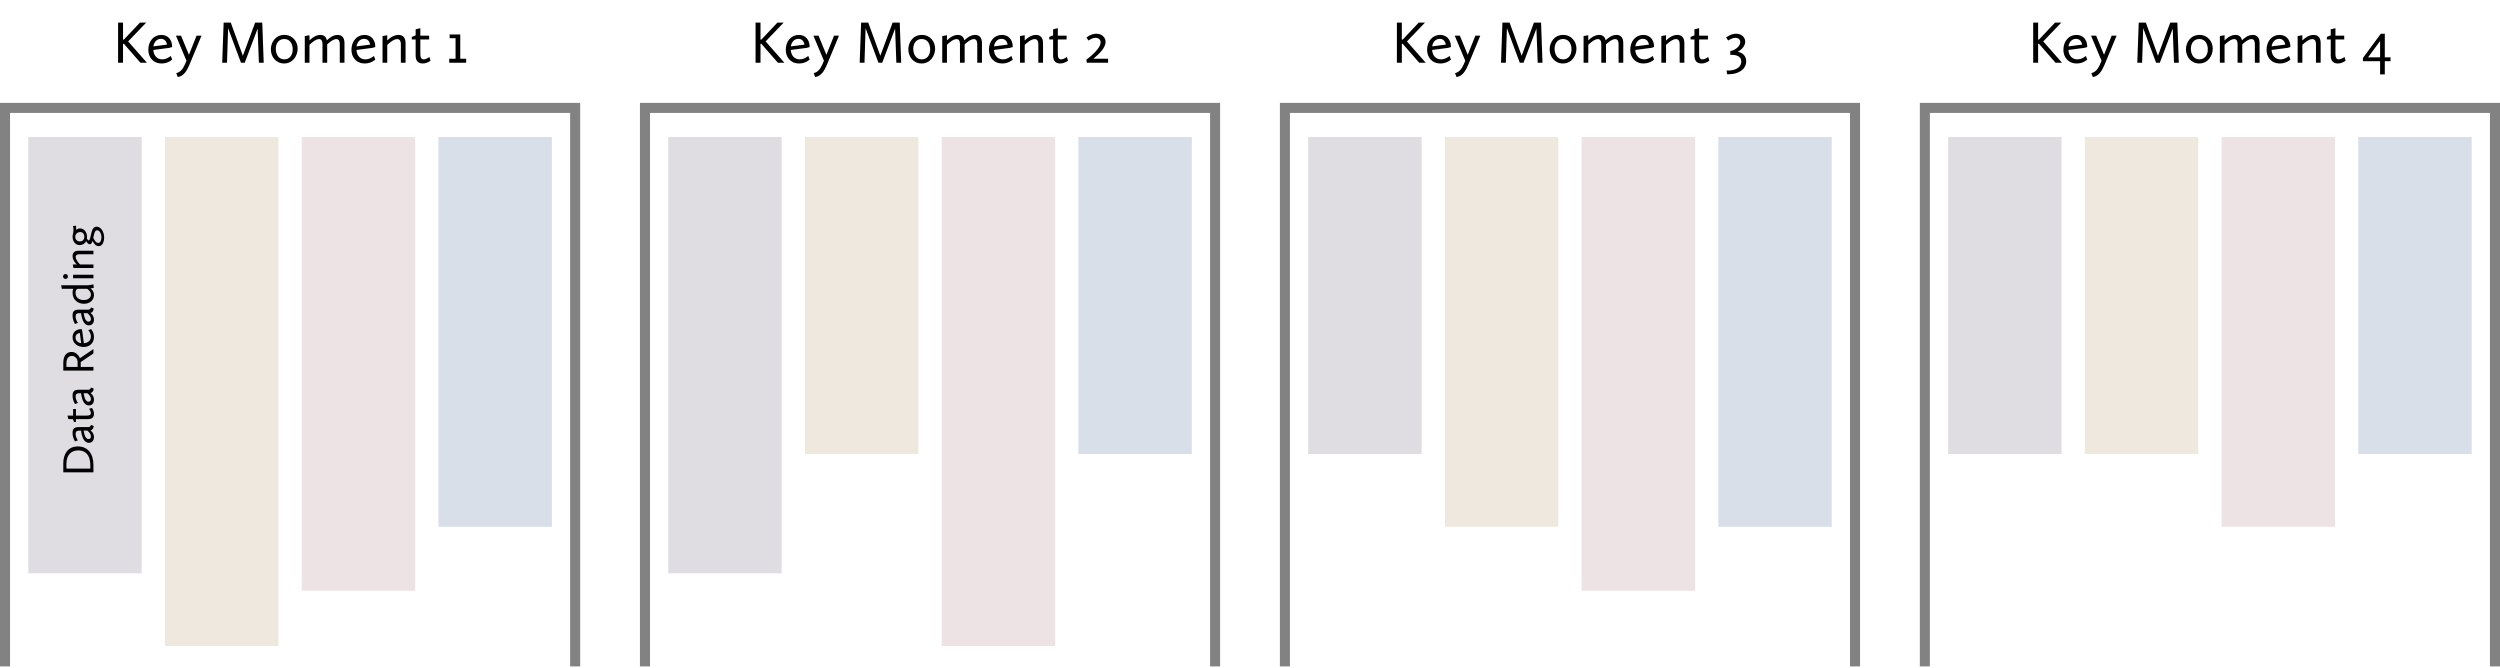
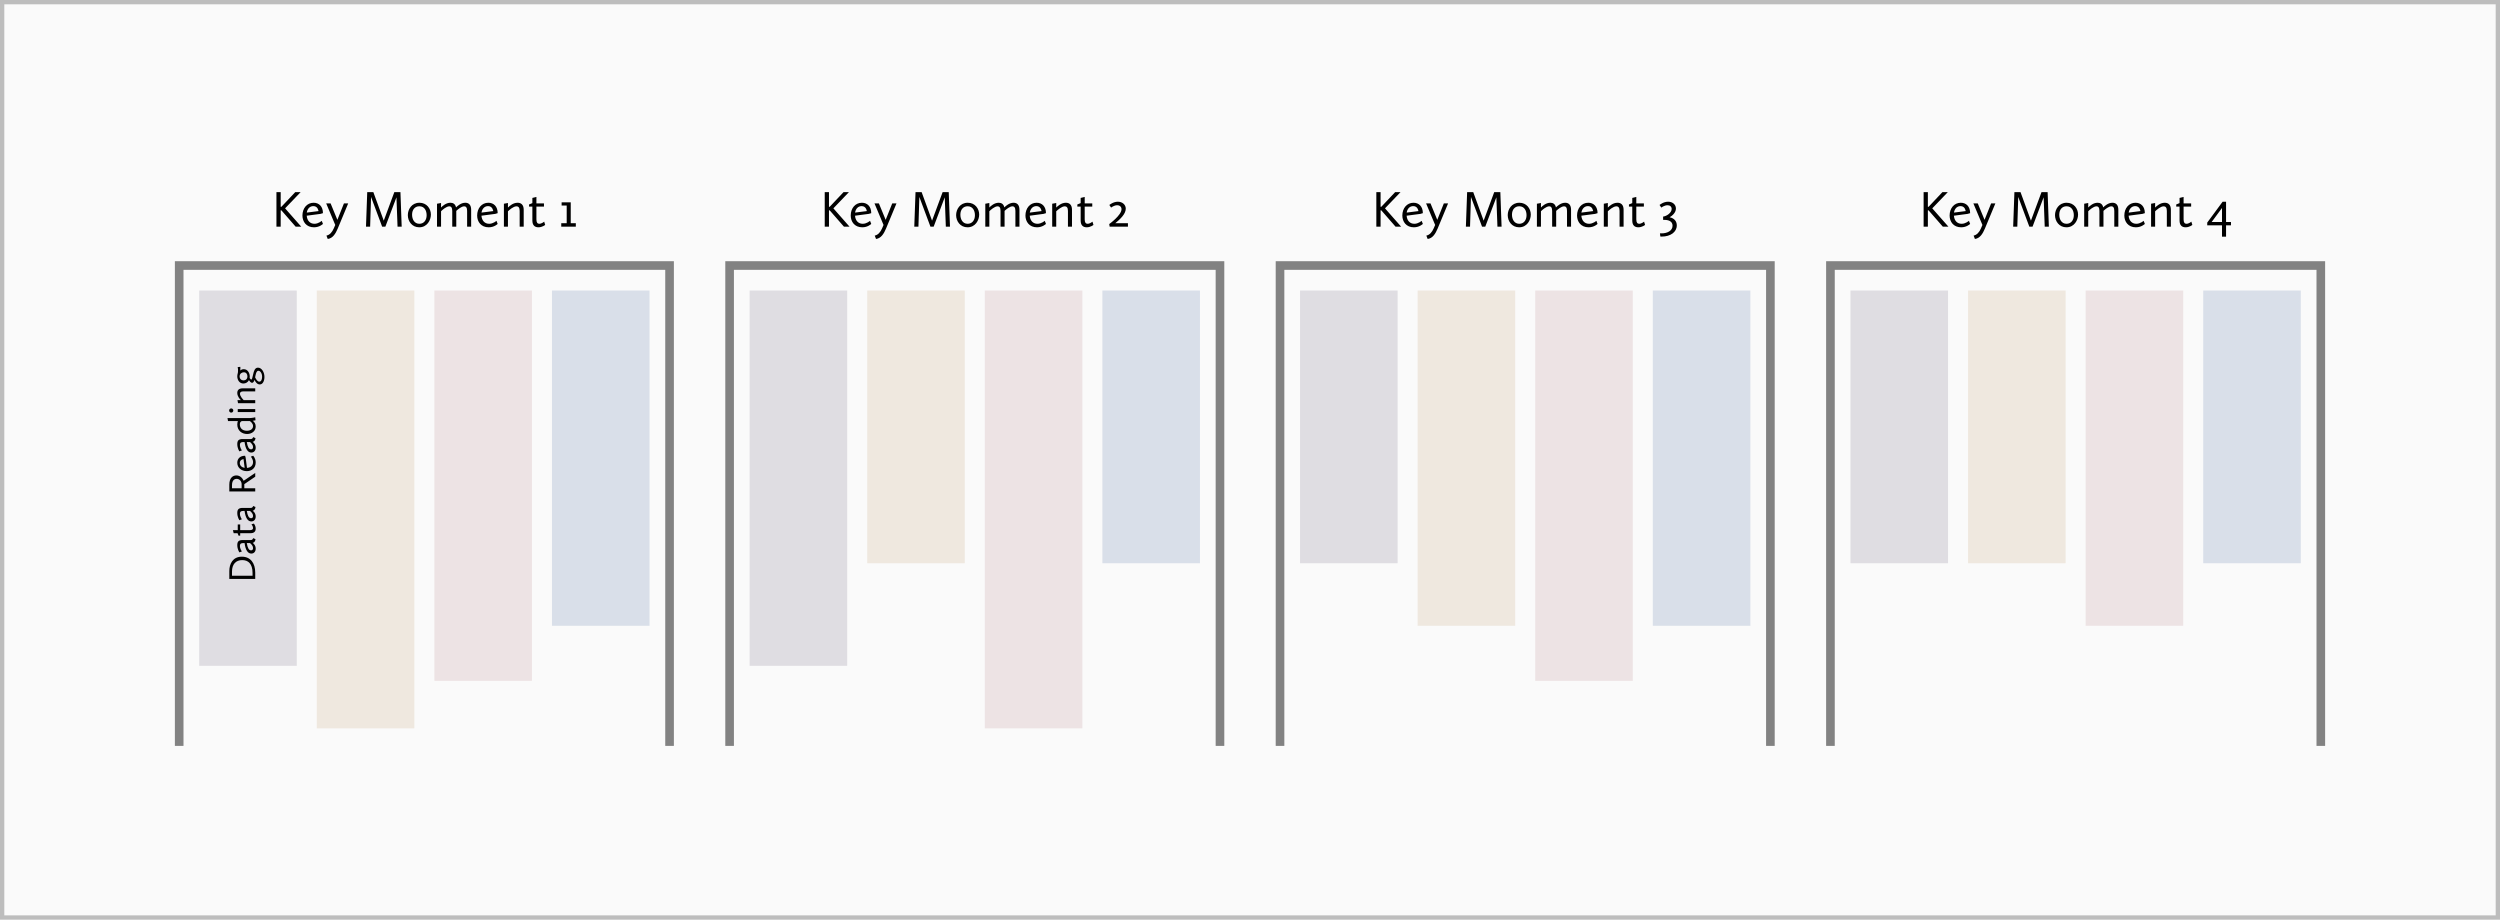
- <svg xmlns="http://www.w3.org/2000/svg" width="996" height="266" viewBox="0 0 996 266" fill="none">
-   <path d="M2 265.496V42.991H229.14V265.496" stroke="#828282" stroke-width="4" />
-   <path d="M511.906 265.496V42.991H739.046V265.496" stroke="#828282" stroke-width="4" />
-   <path d="M256.953 265.496V42.991H484.093V265.496" stroke="#828282" stroke-width="4" />
-   <path d="M766.859 265.496V42.991H994V265.496" stroke="#828282" stroke-width="4" />
-   <rect x="11.27" y="54.58" width="45.196" height="173.832" fill="#DFDDE2" />
-   <rect x="521.176" y="54.58" width="45.196" height="126.318" fill="#DFDDE2" />
-   <rect x="266.223" y="54.58" width="45.196" height="173.832" fill="#DFDDE2" />
-   <rect x="776.133" y="54.58" width="45.196" height="126.318" fill="#DFDDE2" />
-   <rect x="65.738" y="54.58" width="45.196" height="202.804" fill="#EFE8DF" />
-   <rect x="575.645" y="54.58" width="45.196" height="155.29" fill="#EFE8DF" />
-   <rect x="320.691" y="54.58" width="45.196" height="126.318" fill="#EFE8DF" />
-   <rect x="830.598" y="54.58" width="45.196" height="126.318" fill="#EFE8DF" />
-   <rect x="174.672" y="54.58" width="45.196" height="155.29" fill="#D9DFE9" />
-   <rect x="684.578" y="54.58" width="45.196" height="155.29" fill="#D9DFE9" />
-   <rect x="429.625" y="54.58" width="45.196" height="126.318" fill="#D9DFE9" />
-   <rect x="939.531" y="54.58" width="45.196" height="126.318" fill="#D9DFE9" />
-   <rect x="120.207" y="54.58" width="45.196" height="180.785" fill="#EDE3E4" />
-   <rect x="630.113" y="54.58" width="45.196" height="180.785" fill="#EDE3E4" />
-   <rect x="375.16" y="54.58" width="45.196" height="202.804" fill="#EDE3E4" />
-   <rect x="885.066" y="54.58" width="45.196" height="155.29" fill="#EDE3E4" />
-   <path d="M47.047 25H49.015V17.44H49.351L55.951 25H58.543L51.055 16.504L58.255 8.992H55.759L49.351 15.784H49.015V8.992H47.047V25ZM59.088 19.84C59.088 22.672 60.864 25.288 64.44 25.288C67.032 25.288 68.592 23.728 68.592 23.728L68.04 22.288C68.04 22.288 66.504 23.656 64.656 23.656C62.544 23.656 61.248 22.144 61.08 19.912L67.44 19.072L68.592 18.736C68.592 15.64 66.768 13.912 64.272 13.912C61.2 13.912 59.088 16.456 59.088 19.84ZM64.152 15.472C66.312 15.472 66.528 17.776 66.528 17.776L61.104 18.472C61.368 16.792 62.424 15.472 64.152 15.472ZM70.207 29.128L70.807 30.688C73.159 30.4 74.479 28.168 75.463 25.816L80.287 14.2H78.319L75.271 21.832L72.127 14.2H70.087L74.287 24.208L73.591 25.816C72.847 27.52 71.767 28.816 70.207 29.128ZM88.525 25H90.445L90.877 11.224L96.013 25H97.501L102.637 11.392L103.141 25H105.061L104.485 8.992H101.653L96.757 22.216L91.933 8.992H89.101L88.525 25ZM107.907 19.648C107.907 22.504 109.851 25.288 113.187 25.288C116.811 25.288 118.587 22.024 118.587 19.384C118.587 16.6 116.643 13.912 113.283 13.912C109.707 13.912 107.907 16.96 107.907 19.648ZM109.875 19.432C109.875 17.104 111.195 15.544 113.235 15.544C115.659 15.544 116.619 17.632 116.619 19.696C116.619 22.024 115.299 23.656 113.259 23.656C110.907 23.656 109.875 21.544 109.875 19.432ZM121.424 25H123.296V17.848C123.92 17.224 125.744 15.568 127.136 15.568C127.88 15.568 128.48 16.072 128.48 17.68V25H130.352V17.68C131.12 16.96 132.752 15.568 134.024 15.568C134.768 15.568 135.368 16.072 135.368 17.68V25H137.24V17.152C137.24 14.824 136.064 13.912 134.528 13.912C132.584 13.912 130.976 15.328 130.232 16.072C129.92 14.536 128.912 13.912 127.64 13.912C125.624 13.912 123.968 15.4 123.296 16.12V14.032L121.424 14.368V25ZM140.017 19.84C140.017 22.672 141.793 25.288 145.369 25.288C147.961 25.288 149.521 23.728 149.521 23.728L148.969 22.288C148.969 22.288 147.433 23.656 145.585 23.656C143.473 23.656 142.177 22.144 142.009 19.912L148.369 19.072L149.521 18.736C149.521 15.64 147.697 13.912 145.201 13.912C142.129 13.912 140.017 16.456 140.017 19.84ZM145.081 15.472C147.241 15.472 147.457 17.776 147.457 17.776L142.033 18.472C142.297 16.792 143.353 15.472 145.081 15.472ZM152.409 25H154.281V17.872C154.977 17.2 156.825 15.568 158.241 15.568C159.057 15.568 159.705 16.072 159.705 17.68V25H161.577V17.152C161.577 14.824 160.353 13.912 158.745 13.912C156.657 13.912 154.977 15.424 154.281 16.144V14.032L152.409 14.368V25ZM165.593 22.144C165.593 24.352 166.697 25.288 168.401 25.288C170.201 25.288 171.521 24.184 171.521 24.184L171.065 22.672C171.065 22.672 169.913 23.656 168.785 23.656C167.969 23.656 167.465 23.08 167.465 21.64V15.712H170.969V14.2H167.465V11.224L165.593 11.68V14.08L164.057 14.704V15.712H165.593V22.144ZM178.974 25H185.718V23.392H183.366V13.72H179.142V15.208H181.494V23.392H178.974V25Z" fill="black" />
-   <path d="M556.52 25H558.488V17.44H558.824L565.424 25H568.016L560.528 16.504L567.728 8.992H565.232L558.824 15.784H558.488V8.992H556.52V25ZM568.56 19.84C568.56 22.672 570.336 25.288 573.912 25.288C576.504 25.288 578.064 23.728 578.064 23.728L577.512 22.288C577.512 22.288 575.976 23.656 574.128 23.656C572.016 23.656 570.72 22.144 570.552 19.912L576.912 19.072L578.064 18.736C578.064 15.64 576.24 13.912 573.744 13.912C570.672 13.912 568.56 16.456 568.56 19.84ZM573.624 15.472C575.784 15.472 576 17.776 576 17.776L570.576 18.472C570.84 16.792 571.896 15.472 573.624 15.472ZM579.68 29.128L580.28 30.688C582.632 30.4 583.952 28.168 584.936 25.816L589.76 14.2H587.792L584.744 21.832L581.6 14.2H579.56L583.76 24.208L583.064 25.816C582.32 27.52 581.24 28.816 579.68 29.128ZM597.998 25H599.918L600.35 11.224L605.486 25H606.974L612.11 11.392L612.614 25H614.534L613.958 8.992H611.126L606.23 22.216L601.406 8.992H598.574L597.998 25ZM617.38 19.648C617.38 22.504 619.324 25.288 622.66 25.288C626.284 25.288 628.06 22.024 628.06 19.384C628.06 16.6 626.116 13.912 622.756 13.912C619.18 13.912 617.38 16.96 617.38 19.648ZM619.348 19.432C619.348 17.104 620.668 15.544 622.708 15.544C625.132 15.544 626.092 17.632 626.092 19.696C626.092 22.024 624.772 23.656 622.732 23.656C620.38 23.656 619.348 21.544 619.348 19.432ZM630.897 25H632.769V17.848C633.393 17.224 635.217 15.568 636.609 15.568C637.353 15.568 637.953 16.072 637.953 17.68V25H639.825V17.68C640.593 16.96 642.225 15.568 643.497 15.568C644.241 15.568 644.841 16.072 644.841 17.68V25H646.713V17.152C646.713 14.824 645.537 13.912 644.001 13.912C642.057 13.912 640.449 15.328 639.705 16.072C639.393 14.536 638.385 13.912 637.113 13.912C635.097 13.912 633.441 15.4 632.769 16.12V14.032L630.897 14.368V25ZM649.49 19.84C649.49 22.672 651.266 25.288 654.842 25.288C657.434 25.288 658.994 23.728 658.994 23.728L658.442 22.288C658.442 22.288 656.906 23.656 655.058 23.656C652.946 23.656 651.65 22.144 651.482 19.912L657.842 19.072L658.994 18.736C658.994 15.64 657.17 13.912 654.674 13.912C651.602 13.912 649.49 16.456 649.49 19.84ZM654.554 15.472C656.714 15.472 656.93 17.776 656.93 17.776L651.506 18.472C651.77 16.792 652.826 15.472 654.554 15.472ZM661.881 25H663.753V17.872C664.449 17.2 666.297 15.568 667.713 15.568C668.529 15.568 669.177 16.072 669.177 17.68V25H671.049V17.152C671.049 14.824 669.825 13.912 668.217 13.912C666.129 13.912 664.449 15.424 663.753 16.144V14.032L661.881 14.368V25ZM675.066 22.144C675.066 24.352 676.17 25.288 677.874 25.288C679.674 25.288 680.994 24.184 680.994 24.184L680.538 22.672C680.538 22.672 679.386 23.656 678.258 23.656C677.442 23.656 676.938 23.08 676.938 21.64V15.712H680.442V14.2H676.938V11.224L675.066 11.68V14.08L673.53 14.704V15.712H675.066V22.144ZM687.894 28.072L688.062 29.56C688.278 29.584 688.494 29.584 688.71 29.584C692.79 29.584 695.694 27.472 695.694 24.4C695.694 22.504 694.518 21.088 692.382 20.632C693.75 19.84 695.286 18.4 695.286 16.6C695.286 14.728 693.726 13.432 691.662 13.432C689.454 13.432 687.702 14.944 687.702 14.944L688.518 16.168C688.518 16.168 689.886 15.064 691.422 15.064C692.55 15.064 693.318 15.736 693.318 16.792C693.318 18.472 691.11 20.128 689.358 20.32V21.856H690.03C691.83 21.856 693.726 22.48 693.726 24.544C693.726 26.848 691.374 28.096 688.614 28.096C688.374 28.096 688.134 28.096 687.894 28.072Z" fill="black" />
-   <path d="M301.016 25H302.984V17.44H303.32L309.92 25H312.512L305.024 16.504L312.224 8.992H309.728L303.32 15.784H302.984V8.992H301.016V25ZM313.056 19.84C313.056 22.672 314.832 25.288 318.408 25.288C321 25.288 322.56 23.728 322.56 23.728L322.008 22.288C322.008 22.288 320.472 23.656 318.624 23.656C316.512 23.656 315.216 22.144 315.048 19.912L321.408 19.072L322.56 18.736C322.56 15.64 320.736 13.912 318.24 13.912C315.168 13.912 313.056 16.456 313.056 19.84ZM318.12 15.472C320.28 15.472 320.496 17.776 320.496 17.776L315.072 18.472C315.336 16.792 316.392 15.472 318.12 15.472ZM324.176 29.128L324.776 30.688C327.128 30.4 328.448 28.168 329.432 25.816L334.256 14.2H332.288L329.24 21.832L326.096 14.2H324.056L328.256 24.208L327.56 25.816C326.816 27.52 325.736 28.816 324.176 29.128ZM342.494 25H344.414L344.846 11.224L349.982 25H351.47L356.606 11.392L357.11 25H359.03L358.454 8.992H355.622L350.726 22.216L345.902 8.992H343.07L342.494 25ZM361.876 19.648C361.876 22.504 363.82 25.288 367.156 25.288C370.78 25.288 372.556 22.024 372.556 19.384C372.556 16.6 370.612 13.912 367.252 13.912C363.676 13.912 361.876 16.96 361.876 19.648ZM363.844 19.432C363.844 17.104 365.164 15.544 367.204 15.544C369.628 15.544 370.588 17.632 370.588 19.696C370.588 22.024 369.268 23.656 367.228 23.656C364.876 23.656 363.844 21.544 363.844 19.432ZM375.393 25H377.265V17.848C377.889 17.224 379.713 15.568 381.105 15.568C381.849 15.568 382.449 16.072 382.449 17.68V25H384.321V17.68C385.089 16.96 386.721 15.568 387.993 15.568C388.737 15.568 389.337 16.072 389.337 17.68V25H391.209V17.152C391.209 14.824 390.033 13.912 388.497 13.912C386.553 13.912 384.945 15.328 384.201 16.072C383.889 14.536 382.881 13.912 381.609 13.912C379.593 13.912 377.937 15.4 377.265 16.12V14.032L375.393 14.368V25ZM393.986 19.84C393.986 22.672 395.762 25.288 399.338 25.288C401.93 25.288 403.49 23.728 403.49 23.728L402.938 22.288C402.938 22.288 401.402 23.656 399.554 23.656C397.442 23.656 396.146 22.144 395.978 19.912L402.338 19.072L403.49 18.736C403.49 15.64 401.666 13.912 399.17 13.912C396.098 13.912 393.986 16.456 393.986 19.84ZM399.05 15.472C401.21 15.472 401.426 17.776 401.426 17.776L396.002 18.472C396.266 16.792 397.322 15.472 399.05 15.472ZM406.377 25H408.249V17.872C408.945 17.2 410.793 15.568 412.209 15.568C413.025 15.568 413.673 16.072 413.673 17.68V25H415.545V17.152C415.545 14.824 414.321 13.912 412.713 13.912C410.625 13.912 408.945 15.424 408.249 16.144V14.032L406.377 14.368V25ZM419.562 22.144C419.562 24.352 420.666 25.288 422.37 25.288C424.17 25.288 425.49 24.184 425.49 24.184L425.034 22.672C425.034 22.672 423.882 23.656 422.754 23.656C421.938 23.656 421.434 23.08 421.434 21.64V15.712H424.938V14.2H421.434V11.224L419.562 11.68V14.08L418.026 14.704V15.712H419.562V22.144ZM432.991 25H441.463V23.392H435.607C437.695 21.64 440.455 19.216 440.455 16.648C440.455 14.824 438.895 13.432 436.783 13.432C434.623 13.432 432.847 14.944 432.847 14.944L433.663 16.168C433.663 16.168 435.007 15.064 436.471 15.064C437.671 15.064 438.487 15.808 438.487 16.888C438.487 19.72 432.799 23.776 432.799 23.776L432.991 25Z" fill="black" />
-   <path d="M810.02 25H811.988V17.44H812.324L818.924 25H821.516L814.028 16.504L821.228 8.992H818.732L812.324 15.784H811.988V8.992H810.02V25ZM822.06 19.84C822.06 22.672 823.836 25.288 827.412 25.288C830.004 25.288 831.564 23.728 831.564 23.728L831.012 22.288C831.012 22.288 829.476 23.656 827.628 23.656C825.516 23.656 824.22 22.144 824.052 19.912L830.412 19.072L831.564 18.736C831.564 15.64 829.74 13.912 827.244 13.912C824.172 13.912 822.06 16.456 822.06 19.84ZM827.124 15.472C829.284 15.472 829.5 17.776 829.5 17.776L824.076 18.472C824.34 16.792 825.396 15.472 827.124 15.472ZM833.18 29.128L833.78 30.688C836.132 30.4 837.452 28.168 838.436 25.816L843.26 14.2H841.292L838.244 21.832L835.1 14.2H833.06L837.26 24.208L836.564 25.816C835.82 27.52 834.74 28.816 833.18 29.128ZM851.498 25H853.418L853.85 11.224L858.986 25H860.474L865.61 11.392L866.114 25H868.034L867.458 8.992H864.626L859.73 22.216L854.906 8.992H852.074L851.498 25ZM870.88 19.648C870.88 22.504 872.824 25.288 876.16 25.288C879.784 25.288 881.56 22.024 881.56 19.384C881.56 16.6 879.616 13.912 876.256 13.912C872.68 13.912 870.88 16.96 870.88 19.648ZM872.848 19.432C872.848 17.104 874.168 15.544 876.208 15.544C878.632 15.544 879.592 17.632 879.592 19.696C879.592 22.024 878.272 23.656 876.232 23.656C873.88 23.656 872.848 21.544 872.848 19.432ZM884.397 25H886.269V17.848C886.893 17.224 888.717 15.568 890.109 15.568C890.853 15.568 891.453 16.072 891.453 17.68V25H893.325V17.68C894.093 16.96 895.725 15.568 896.997 15.568C897.741 15.568 898.341 16.072 898.341 17.68V25H900.213V17.152C900.213 14.824 899.037 13.912 897.501 13.912C895.557 13.912 893.949 15.328 893.205 16.072C892.893 14.536 891.885 13.912 890.613 13.912C888.597 13.912 886.941 15.4 886.269 16.12V14.032L884.397 14.368V25ZM902.99 19.84C902.99 22.672 904.766 25.288 908.342 25.288C910.934 25.288 912.494 23.728 912.494 23.728L911.942 22.288C911.942 22.288 910.406 23.656 908.558 23.656C906.446 23.656 905.15 22.144 904.982 19.912L911.342 19.072L912.494 18.736C912.494 15.64 910.67 13.912 908.174 13.912C905.102 13.912 902.99 16.456 902.99 19.84ZM908.054 15.472C910.214 15.472 910.43 17.776 910.43 17.776L905.006 18.472C905.27 16.792 906.326 15.472 908.054 15.472ZM915.381 25H917.253V17.872C917.949 17.2 919.797 15.568 921.213 15.568C922.029 15.568 922.677 16.072 922.677 17.68V25H924.549V17.152C924.549 14.824 923.325 13.912 921.717 13.912C919.629 13.912 917.949 15.424 917.253 16.144V14.032L915.381 14.368V25ZM928.566 22.144C928.566 24.352 929.67 25.288 931.374 25.288C933.174 25.288 934.494 24.184 934.494 24.184L934.038 22.672C934.038 22.672 932.886 23.656 931.758 23.656C930.942 23.656 930.438 23.08 930.438 21.64V15.712H933.942V14.2H930.438V11.224L928.566 11.68V14.08L927.03 14.704V15.712H928.566V22.144ZM941.394 24.376H948.234V29.632H950.106V24.376H952.386V22.84H950.106V13.432H948.522L941.394 23.104V24.376ZM943.434 22.84L948.234 16.336V22.84H943.434Z" fill="black" />
-   <path d="M37.223 188.171L37.223 185.219C37.223 180.881 35.063 177.857 31.031 177.857C26.765 177.857 25.217 181.259 25.217 184.535L25.217 188.171L37.223 188.171ZM35.981 186.695L26.459 186.695L26.459 184.787C26.459 181.295 28.313 179.441 31.193 179.441C33.857 179.441 35.981 181.025 35.981 185.399L35.981 186.695ZM35.405 176.42C36.593 176.42 37.439 175.538 37.439 174.152C37.439 172.514 36.287 171.632 36.035 171.47C36.701 171.29 37.223 170.858 37.349 169.724L36.215 169.256C36.215 169.256 36.197 170.156 35.135 170.156L31.481 170.156C29.663 170.156 28.907 170.732 28.907 172.496C28.907 174.512 29.897 175.862 29.897 175.862L31.031 175.43C31.031 175.43 30.131 174.242 30.131 172.892C30.131 171.542 31.031 171.56 31.985 171.56L32.291 171.56C32.687 174.638 33.731 176.42 35.405 176.42ZM36.215 173.864C36.215 174.458 35.945 174.926 35.315 174.926C34.271 174.926 33.695 173.846 33.317 171.56L34.811 171.56C35.477 172.136 36.215 172.874 36.215 173.864ZM35.081 166.972C36.737 166.972 37.439 166.144 37.439 164.866C37.439 163.516 36.611 162.526 36.611 162.526L35.477 162.868C35.477 162.868 36.215 163.732 36.215 164.578C36.215 165.19 35.783 165.568 34.703 165.568L30.257 165.568L30.257 162.94L29.123 162.94L29.123 165.568L26.891 165.568L27.233 166.972L29.033 166.972L29.501 168.124L30.257 168.124L30.257 166.972L35.081 166.972ZM35.405 161.531C36.593 161.531 37.439 160.649 37.439 159.263C37.439 157.625 36.287 156.743 36.035 156.581C36.701 156.401 37.223 155.969 37.349 154.835L36.215 154.367C36.215 154.367 36.197 155.267 35.135 155.267L31.481 155.267C29.663 155.267 28.907 155.843 28.907 157.607C28.907 159.623 29.897 160.973 29.897 160.973L31.031 160.541C31.031 160.541 30.131 159.353 30.131 158.003C30.131 156.653 31.031 156.671 31.985 156.671L32.291 156.671C32.687 159.749 33.731 161.531 35.405 161.531ZM36.215 158.975C36.215 159.569 35.945 160.037 35.315 160.037C34.271 160.037 33.695 158.957 33.317 156.671L34.811 156.671C35.477 157.247 36.215 157.985 36.215 158.975ZM37.223 147.653L37.223 146.177L32.165 146.177L32.165 144.251L37.223 140.813L37.223 139.067L31.859 142.703C31.337 141.515 30.239 140.219 28.493 140.219C26.801 140.219 25.217 141.407 25.217 144.503L25.217 147.653L37.223 147.653ZM30.923 146.177L26.459 146.177L26.459 144.773C26.459 142.577 27.503 141.803 28.637 141.803C30.131 141.803 30.923 143.135 30.923 144.287L30.923 146.177ZM33.353 138.236C35.477 138.236 37.439 136.904 37.439 134.222C37.439 132.278 36.269 131.108 36.269 131.108L35.189 131.522C35.189 131.522 36.215 132.674 36.215 134.06C36.215 135.644 35.081 136.616 33.407 136.742L32.777 131.972L32.525 131.108C30.203 131.108 28.907 132.476 28.907 134.348C28.907 136.652 30.815 138.236 33.353 138.236ZM30.077 134.438C30.077 132.818 31.805 132.656 31.805 132.656L32.327 136.724C31.067 136.526 30.077 135.734 30.077 134.438ZM35.405 129.627C36.593 129.627 37.439 128.745 37.439 127.359C37.439 125.721 36.287 124.839 36.035 124.677C36.701 124.497 37.223 124.065 37.349 122.931L36.215 122.463C36.215 122.463 36.197 123.363 35.135 123.363L31.481 123.363C29.663 123.363 28.907 123.939 28.907 125.703C28.907 127.719 29.897 129.069 29.897 129.069L31.031 128.637C31.031 128.637 30.131 127.449 30.131 126.099C30.131 124.749 31.031 124.767 31.985 124.767L32.291 124.767C32.687 127.845 33.731 129.627 35.405 129.627ZM36.215 127.071C36.215 127.665 35.945 128.133 35.315 128.133C34.271 128.133 33.695 127.053 33.317 124.767L34.811 124.767C35.477 125.343 36.215 126.081 36.215 127.071ZM33.443 121.027C35.675 121.027 37.439 119.659 37.439 117.553C37.439 116.257 36.773 115.375 36.053 114.925C36.611 114.835 37.349 114.673 37.349 114.673L37.223 113.287C37.223 113.287 35.711 113.647 34.721 113.647L24.371 113.647L24.623 115.051L29.195 115.051C29.105 115.267 28.907 115.807 28.907 116.617C28.907 119.515 31.103 121.027 33.443 121.027ZM36.215 117.373C36.215 118.597 35.153 119.533 33.353 119.533C31.283 119.533 30.095 118.327 30.095 116.599C30.095 115.825 30.347 115.087 31.247 115.051L34.739 115.051C35.081 115.267 36.215 116.095 36.215 117.373ZM27.071 110.151C27.071 109.611 26.639 109.179 26.099 109.179C25.559 109.179 25.127 109.611 25.127 110.151C25.127 110.691 25.559 111.123 26.099 111.123C26.639 111.123 27.071 110.691 27.071 110.151ZM37.223 110.871L37.223 109.467L29.123 109.467L29.123 110.871L37.223 110.871ZM37.223 106.759L37.223 105.355L31.877 105.355C31.373 104.833 30.149 103.447 30.149 102.385C30.149 101.773 30.527 101.287 31.733 101.287L37.223 101.287L37.223 99.883L31.337 99.883C29.591 99.883 28.907 100.801 28.907 102.007C28.907 103.573 30.041 104.833 30.581 105.355L28.997 105.355L29.249 106.759L37.223 106.759ZM35.765 97.321C36.305 97.321 36.629 96.763 36.863 95.971C37.331 96.889 38.087 98.077 39.329 98.077C40.769 98.077 41.489 96.367 41.489 94.621C41.489 92.317 40.157 90.301 38.501 90.301C37.025 90.301 36.593 91.885 36.251 93.433C35.909 94.963 35.729 95.809 35.387 95.809C35.153 95.809 34.901 95.467 34.631 95.089C34.667 94.891 34.685 94.675 34.685 94.441C34.685 92.821 33.767 91.003 31.877 91.003C31.085 91.003 30.527 91.399 30.293 91.615C30.311 91.435 30.329 91.183 30.329 90.949L30.329 89.923L29.069 90.049C29.069 90.049 29.249 90.589 29.249 91.111L29.249 91.975C29.249 92.857 28.907 93.361 28.907 94.297C28.907 96.061 29.951 97.645 31.733 97.645C32.867 97.645 33.821 97.051 34.325 96.079C34.667 96.655 35.189 97.321 35.765 97.321ZM39.131 96.781C38.231 96.781 37.691 95.755 37.169 94.801C37.223 94.495 37.277 94.207 37.349 93.901C37.619 92.677 37.907 91.741 38.699 91.741C39.599 91.741 40.409 92.983 40.409 94.513C40.409 95.467 40.103 96.781 39.131 96.781ZM33.605 94.315C33.605 95.611 32.723 96.205 31.823 96.205C30.797 96.205 29.987 95.503 29.987 94.351C29.987 93.073 31.031 92.443 31.949 92.443C33.011 92.443 33.605 93.253 33.605 94.315Z" fill="black" />
+ <svg xmlns="http://www.w3.org/2000/svg" width="1158" height="426" viewBox="0 0 1158 426" fill="none">
+   <rect x="1" y="1" width="1156" height="424" fill="#FAFAFA" stroke="#BDBDBD" stroke-width="2" />
+   <path d="M83 345.496V122.991H310.14V345.496" stroke="#828282" stroke-width="4" />
+   <path d="M592.906 345.496V122.991H820.046V345.496" stroke="#828282" stroke-width="4" />
+   <path d="M337.953 345.496V122.991H565.093V345.496" stroke="#828282" stroke-width="4" />
+   <path d="M847.859 345.496V122.991H1075V345.496" stroke="#828282" stroke-width="4" />
+   <rect x="92.269" y="134.578" width="45.196" height="173.832" fill="#DFDDE2" />
+   <rect x="602.176" y="134.578" width="45.196" height="126.318" fill="#DFDDE2" />
+   <rect x="347.223" y="134.578" width="45.196" height="173.832" fill="#DFDDE2" />
+   <rect x="857.133" y="134.578" width="45.196" height="126.318" fill="#DFDDE2" />
+   <rect x="146.738" y="134.578" width="45.196" height="202.804" fill="#EFE8DF" />
+   <rect x="656.645" y="134.578" width="45.196" height="155.29" fill="#EFE8DF" />
+   <rect x="401.691" y="134.578" width="45.196" height="126.318" fill="#EFE8DF" />
+   <rect x="911.598" y="134.578" width="45.196" height="126.318" fill="#EFE8DF" />
+   <rect x="255.672" y="134.578" width="45.196" height="155.29" fill="#D9DFE9" />
+   <rect x="765.578" y="134.578" width="45.196" height="155.29" fill="#D9DFE9" />
+   <rect x="510.625" y="134.578" width="45.196" height="126.318" fill="#D9DFE9" />
+   <rect x="1020.53" y="134.578" width="45.196" height="126.318" fill="#D9DFE9" />
+   <rect x="201.207" y="134.578" width="45.196" height="180.785" fill="#EDE3E4" />
+   <rect x="711.113" y="134.578" width="45.196" height="180.785" fill="#EDE3E4" />
+   <rect x="456.16" y="134.578" width="45.196" height="202.804" fill="#EDE3E4" />
+   <rect x="966.066" y="134.578" width="45.196" height="155.29" fill="#EDE3E4" />
+   <path d="M128.047 105H130.015V97.44H130.351L136.951 105H139.543L132.055 96.504L139.255 88.992H136.759L130.351 95.784H130.015V88.992H128.047V105ZM140.088 99.84C140.088 102.672 141.864 105.288 145.44 105.288C148.032 105.288 149.592 103.728 149.592 103.728L149.04 102.288C149.04 102.288 147.504 103.656 145.656 103.656C143.544 103.656 142.248 102.144 142.08 99.912L148.44 99.072L149.592 98.736C149.592 95.64 147.768 93.912 145.272 93.912C142.2 93.912 140.088 96.456 140.088 99.84ZM145.152 95.472C147.312 95.472 147.528 97.776 147.528 97.776L142.104 98.472C142.368 96.792 143.424 95.472 145.152 95.472ZM151.207 109.128L151.807 110.688C154.159 110.4 155.479 108.168 156.463 105.816L161.287 94.2H159.319L156.271 101.832L153.127 94.2H151.087L155.287 104.208L154.591 105.816C153.847 107.52 152.767 108.816 151.207 109.128ZM169.525 105H171.445L171.877 91.224L177.013 105H178.501L183.637 91.392L184.141 105H186.061L185.485 88.992H182.653L177.757 102.216L172.933 88.992H170.101L169.525 105ZM188.907 99.648C188.907 102.504 190.851 105.288 194.187 105.288C197.811 105.288 199.587 102.024 199.587 99.384C199.587 96.6 197.643 93.912 194.283 93.912C190.707 93.912 188.907 96.96 188.907 99.648ZM190.875 99.432C190.875 97.104 192.195 95.544 194.235 95.544C196.659 95.544 197.619 97.632 197.619 99.696C197.619 102.024 196.299 103.656 194.259 103.656C191.907 103.656 190.875 101.544 190.875 99.432ZM202.424 105H204.296V97.848C204.92 97.224 206.744 95.568 208.136 95.568C208.88 95.568 209.48 96.072 209.48 97.68V105H211.352V97.68C212.12 96.96 213.752 95.568 215.024 95.568C215.768 95.568 216.368 96.072 216.368 97.68V105H218.24V97.152C218.24 94.824 217.064 93.912 215.528 93.912C213.584 93.912 211.976 95.328 211.232 96.072C210.92 94.536 209.912 93.912 208.64 93.912C206.624 93.912 204.968 95.4 204.296 96.12V94.032L202.424 94.368V105ZM221.017 99.84C221.017 102.672 222.793 105.288 226.369 105.288C228.961 105.288 230.521 103.728 230.521 103.728L229.969 102.288C229.969 102.288 228.433 103.656 226.585 103.656C224.473 103.656 223.177 102.144 223.009 99.912L229.369 99.072L230.521 98.736C230.521 95.64 228.697 93.912 226.201 93.912C223.129 93.912 221.017 96.456 221.017 99.84ZM226.081 95.472C228.241 95.472 228.457 97.776 228.457 97.776L223.033 98.472C223.297 96.792 224.353 95.472 226.081 95.472ZM233.409 105H235.281V97.872C235.977 97.2 237.825 95.568 239.241 95.568C240.057 95.568 240.705 96.072 240.705 97.68V105H242.577V97.152C242.577 94.824 241.353 93.912 239.745 93.912C237.657 93.912 235.977 95.424 235.281 96.144V94.032L233.409 94.368V105ZM246.593 102.144C246.593 104.352 247.697 105.288 249.401 105.288C251.201 105.288 252.521 104.184 252.521 104.184L252.065 102.672C252.065 102.672 250.913 103.656 249.785 103.656C248.969 103.656 248.465 103.08 248.465 101.64V95.712H251.969V94.2H248.465V91.224L246.593 91.68V94.08L245.057 94.704V95.712H246.593V102.144ZM259.974 105H266.718V103.392H264.366V93.72H260.142V95.208H262.494V103.392H259.974V105Z" fill="black" />
+   <path d="M637.52 105H639.488V97.44H639.824L646.424 105H649.016L641.528 96.504L648.728 88.992H646.232L639.824 95.784H639.488V88.992H637.52V105ZM649.56 99.84C649.56 102.672 651.336 105.288 654.912 105.288C657.504 105.288 659.064 103.728 659.064 103.728L658.512 102.288C658.512 102.288 656.976 103.656 655.128 103.656C653.016 103.656 651.72 102.144 651.552 99.912L657.912 99.072L659.064 98.736C659.064 95.64 657.24 93.912 654.744 93.912C651.672 93.912 649.56 96.456 649.56 99.84ZM654.624 95.472C656.784 95.472 657 97.776 657 97.776L651.576 98.472C651.84 96.792 652.896 95.472 654.624 95.472ZM660.68 109.128L661.28 110.688C663.632 110.4 664.952 108.168 665.936 105.816L670.76 94.2H668.792L665.744 101.832L662.6 94.2H660.56L664.76 104.208L664.064 105.816C663.32 107.52 662.24 108.816 660.68 109.128ZM678.998 105H680.918L681.35 91.224L686.486 105H687.974L693.11 91.392L693.614 105H695.534L694.958 88.992H692.126L687.23 102.216L682.406 88.992H679.574L678.998 105ZM698.38 99.648C698.38 102.504 700.324 105.288 703.66 105.288C707.284 105.288 709.06 102.024 709.06 99.384C709.06 96.6 707.116 93.912 703.756 93.912C700.18 93.912 698.38 96.96 698.38 99.648ZM700.348 99.432C700.348 97.104 701.668 95.544 703.708 95.544C706.132 95.544 707.092 97.632 707.092 99.696C707.092 102.024 705.772 103.656 703.732 103.656C701.38 103.656 700.348 101.544 700.348 99.432ZM711.897 105H713.769V97.848C714.393 97.224 716.217 95.568 717.609 95.568C718.353 95.568 718.953 96.072 718.953 97.68V105H720.825V97.68C721.593 96.96 723.225 95.568 724.497 95.568C725.241 95.568 725.841 96.072 725.841 97.68V105H727.713V97.152C727.713 94.824 726.537 93.912 725.001 93.912C723.057 93.912 721.449 95.328 720.705 96.072C720.393 94.536 719.385 93.912 718.113 93.912C716.097 93.912 714.441 95.4 713.769 96.12V94.032L711.897 94.368V105ZM730.49 99.84C730.49 102.672 732.266 105.288 735.842 105.288C738.434 105.288 739.994 103.728 739.994 103.728L739.442 102.288C739.442 102.288 737.906 103.656 736.058 103.656C733.946 103.656 732.65 102.144 732.482 99.912L738.842 99.072L739.994 98.736C739.994 95.64 738.17 93.912 735.674 93.912C732.602 93.912 730.49 96.456 730.49 99.84ZM735.554 95.472C737.714 95.472 737.93 97.776 737.93 97.776L732.506 98.472C732.77 96.792 733.826 95.472 735.554 95.472ZM742.881 105H744.753V97.872C745.449 97.2 747.297 95.568 748.713 95.568C749.529 95.568 750.177 96.072 750.177 97.68V105H752.049V97.152C752.049 94.824 750.825 93.912 749.217 93.912C747.129 93.912 745.449 95.424 744.753 96.144V94.032L742.881 94.368V105ZM756.066 102.144C756.066 104.352 757.17 105.288 758.874 105.288C760.674 105.288 761.994 104.184 761.994 104.184L761.538 102.672C761.538 102.672 760.386 103.656 759.258 103.656C758.442 103.656 757.938 103.08 757.938 101.64V95.712H761.442V94.2H757.938V91.224L756.066 91.68V94.08L754.53 94.704V95.712H756.066V102.144ZM768.894 108.072L769.062 109.56C769.278 109.584 769.494 109.584 769.71 109.584C773.79 109.584 776.694 107.472 776.694 104.4C776.694 102.504 775.518 101.088 773.382 100.632C774.75 99.84 776.286 98.4 776.286 96.6C776.286 94.728 774.726 93.432 772.662 93.432C770.454 93.432 768.702 94.944 768.702 94.944L769.518 96.168C769.518 96.168 770.886 95.064 772.422 95.064C773.55 95.064 774.318 95.736 774.318 96.792C774.318 98.472 772.11 100.128 770.358 100.32V101.856H771.03C772.83 101.856 774.726 102.48 774.726 104.544C774.726 106.848 772.374 108.096 769.614 108.096C769.374 108.096 769.134 108.096 768.894 108.072Z" fill="black" />
+   <path d="M382.016 105H383.984V97.44H384.32L390.92 105H393.512L386.024 96.504L393.224 88.992H390.728L384.32 95.784H383.984V88.992H382.016V105ZM394.056 99.84C394.056 102.672 395.832 105.288 399.408 105.288C402 105.288 403.56 103.728 403.56 103.728L403.008 102.288C403.008 102.288 401.472 103.656 399.624 103.656C397.512 103.656 396.216 102.144 396.048 99.912L402.408 99.072L403.56 98.736C403.56 95.64 401.736 93.912 399.24 93.912C396.168 93.912 394.056 96.456 394.056 99.84ZM399.12 95.472C401.28 95.472 401.496 97.776 401.496 97.776L396.072 98.472C396.336 96.792 397.392 95.472 399.12 95.472ZM405.176 109.128L405.776 110.688C408.128 110.4 409.448 108.168 410.432 105.816L415.256 94.2H413.288L410.24 101.832L407.096 94.2H405.056L409.256 104.208L408.56 105.816C407.816 107.52 406.736 108.816 405.176 109.128ZM423.494 105H425.414L425.846 91.224L430.982 105H432.47L437.606 91.392L438.11 105H440.03L439.454 88.992H436.622L431.726 102.216L426.902 88.992H424.07L423.494 105ZM442.876 99.648C442.876 102.504 444.82 105.288 448.156 105.288C451.78 105.288 453.556 102.024 453.556 99.384C453.556 96.6 451.612 93.912 448.252 93.912C444.676 93.912 442.876 96.96 442.876 99.648ZM444.844 99.432C444.844 97.104 446.164 95.544 448.204 95.544C450.628 95.544 451.588 97.632 451.588 99.696C451.588 102.024 450.268 103.656 448.228 103.656C445.876 103.656 444.844 101.544 444.844 99.432ZM456.393 105H458.265V97.848C458.889 97.224 460.713 95.568 462.105 95.568C462.849 95.568 463.449 96.072 463.449 97.68V105H465.321V97.68C466.089 96.96 467.721 95.568 468.993 95.568C469.737 95.568 470.337 96.072 470.337 97.68V105H472.209V97.152C472.209 94.824 471.033 93.912 469.497 93.912C467.553 93.912 465.945 95.328 465.201 96.072C464.889 94.536 463.881 93.912 462.609 93.912C460.593 93.912 458.937 95.4 458.265 96.12V94.032L456.393 94.368V105ZM474.986 99.84C474.986 102.672 476.762 105.288 480.338 105.288C482.93 105.288 484.49 103.728 484.49 103.728L483.938 102.288C483.938 102.288 482.402 103.656 480.554 103.656C478.442 103.656 477.146 102.144 476.978 99.912L483.338 99.072L484.49 98.736C484.49 95.64 482.666 93.912 480.17 93.912C477.098 93.912 474.986 96.456 474.986 99.84ZM480.05 95.472C482.21 95.472 482.426 97.776 482.426 97.776L477.002 98.472C477.266 96.792 478.322 95.472 480.05 95.472ZM487.377 105H489.249V97.872C489.945 97.2 491.793 95.568 493.209 95.568C494.025 95.568 494.673 96.072 494.673 97.68V105H496.545V97.152C496.545 94.824 495.321 93.912 493.713 93.912C491.625 93.912 489.945 95.424 489.249 96.144V94.032L487.377 94.368V105ZM500.562 102.144C500.562 104.352 501.666 105.288 503.37 105.288C505.17 105.288 506.49 104.184 506.49 104.184L506.034 102.672C506.034 102.672 504.882 103.656 503.754 103.656C502.938 103.656 502.434 103.08 502.434 101.64V95.712H505.938V94.2H502.434V91.224L500.562 91.68V94.08L499.026 94.704V95.712H500.562V102.144ZM513.991 105H522.463V103.392H516.607C518.695 101.64 521.455 99.216 521.455 96.648C521.455 94.824 519.895 93.432 517.783 93.432C515.623 93.432 513.847 94.944 513.847 94.944L514.663 96.168C514.663 96.168 516.007 95.064 517.471 95.064C518.671 95.064 519.487 95.808 519.487 96.888C519.487 99.72 513.799 103.776 513.799 103.776L513.991 105Z" fill="black" />
+   <path d="M891.02 105H892.988V97.44H893.324L899.924 105H902.516L895.028 96.504L902.228 88.992H899.732L893.324 95.784H892.988V88.992H891.02V105ZM903.06 99.84C903.06 102.672 904.836 105.288 908.412 105.288C911.004 105.288 912.564 103.728 912.564 103.728L912.012 102.288C912.012 102.288 910.476 103.656 908.628 103.656C906.516 103.656 905.22 102.144 905.052 99.912L911.412 99.072L912.564 98.736C912.564 95.64 910.74 93.912 908.244 93.912C905.172 93.912 903.06 96.456 903.06 99.84ZM908.124 95.472C910.284 95.472 910.5 97.776 910.5 97.776L905.076 98.472C905.34 96.792 906.396 95.472 908.124 95.472ZM914.18 109.128L914.78 110.688C917.132 110.4 918.452 108.168 919.436 105.816L924.26 94.2H922.292L919.244 101.832L916.1 94.2H914.06L918.26 104.208L917.564 105.816C916.82 107.52 915.74 108.816 914.18 109.128ZM932.498 105H934.418L934.85 91.224L939.986 105H941.474L946.61 91.392L947.114 105H949.034L948.458 88.992H945.626L940.73 102.216L935.906 88.992H933.074L932.498 105ZM951.88 99.648C951.88 102.504 953.824 105.288 957.16 105.288C960.784 105.288 962.56 102.024 962.56 99.384C962.56 96.6 960.616 93.912 957.256 93.912C953.68 93.912 951.88 96.96 951.88 99.648ZM953.848 99.432C953.848 97.104 955.168 95.544 957.208 95.544C959.632 95.544 960.592 97.632 960.592 99.696C960.592 102.024 959.272 103.656 957.232 103.656C954.88 103.656 953.848 101.544 953.848 99.432ZM965.397 105H967.269V97.848C967.893 97.224 969.717 95.568 971.109 95.568C971.853 95.568 972.453 96.072 972.453 97.68V105H974.325V97.68C975.093 96.96 976.725 95.568 977.997 95.568C978.741 95.568 979.341 96.072 979.341 97.68V105H981.213V97.152C981.213 94.824 980.037 93.912 978.501 93.912C976.557 93.912 974.949 95.328 974.205 96.072C973.893 94.536 972.885 93.912 971.613 93.912C969.597 93.912 967.941 95.4 967.269 96.12V94.032L965.397 94.368V105ZM983.99 99.84C983.99 102.672 985.766 105.288 989.342 105.288C991.934 105.288 993.494 103.728 993.494 103.728L992.942 102.288C992.942 102.288 991.406 103.656 989.558 103.656C987.446 103.656 986.15 102.144 985.982 99.912L992.342 99.072L993.494 98.736C993.494 95.64 991.67 93.912 989.174 93.912C986.102 93.912 983.99 96.456 983.99 99.84ZM989.054 95.472C991.214 95.472 991.43 97.776 991.43 97.776L986.006 98.472C986.27 96.792 987.326 95.472 989.054 95.472ZM996.381 105H998.253V97.872C998.949 97.2 1000.8 95.568 1002.21 95.568C1003.03 95.568 1003.68 96.072 1003.68 97.68V105H1005.55V97.152C1005.55 94.824 1004.33 93.912 1002.72 93.912C1000.63 93.912 998.949 95.424 998.253 96.144V94.032L996.381 94.368V105ZM1009.57 102.144C1009.57 104.352 1010.67 105.288 1012.37 105.288C1014.17 105.288 1015.49 104.184 1015.49 104.184L1015.04 102.672C1015.04 102.672 1013.89 103.656 1012.76 103.656C1011.94 103.656 1011.44 103.08 1011.44 101.64V95.712H1014.94V94.2H1011.44V91.224L1009.57 91.68V94.08L1008.03 94.704V95.712H1009.57V102.144ZM1022.39 104.376H1029.23V109.632H1031.11V104.376H1033.39V102.84H1031.11V93.432H1029.52L1022.39 103.104V104.376ZM1024.43 102.84L1029.23 96.336V102.84H1024.43Z" fill="black" />
+   <path d="M118.223 268.169L118.223 265.217C118.223 260.879 116.063 257.855 112.031 257.855C107.765 257.855 106.217 261.257 106.217 264.533L106.217 268.169L118.223 268.169ZM116.981 266.693L107.459 266.693L107.459 264.785C107.459 261.293 109.313 259.439 112.193 259.439C114.857 259.439 116.981 261.023 116.981 265.397L116.981 266.693ZM116.405 256.418C117.593 256.418 118.439 255.536 118.439 254.15C118.439 252.512 117.287 251.63 117.035 251.468C117.701 251.288 118.223 250.856 118.349 249.722L117.215 249.254C117.215 249.254 117.197 250.154 116.135 250.154L112.481 250.154C110.663 250.154 109.907 250.73 109.907 252.494C109.907 254.51 110.897 255.86 110.897 255.86L112.031 255.428C112.031 255.428 111.131 254.24 111.131 252.89C111.131 251.54 112.031 251.558 112.985 251.558L113.291 251.558C113.687 254.636 114.731 256.418 116.405 256.418ZM117.215 253.862C117.215 254.456 116.945 254.924 116.315 254.924C115.271 254.924 114.695 253.844 114.317 251.558L115.811 251.558C116.477 252.134 117.215 252.872 117.215 253.862ZM116.081 246.97C117.737 246.97 118.439 246.142 118.439 244.864C118.439 243.514 117.611 242.524 117.611 242.524L116.477 242.866C116.477 242.866 117.215 243.73 117.215 244.576C117.215 245.188 116.783 245.566 115.703 245.566L111.257 245.566L111.257 242.938L110.123 242.938L110.123 245.566L107.891 245.566L108.233 246.97L110.033 246.97L110.501 248.122L111.257 248.122L111.257 246.97L116.081 246.97ZM116.405 241.529C117.593 241.529 118.439 240.647 118.439 239.261C118.439 237.623 117.287 236.741 117.035 236.579C117.701 236.399 118.223 235.967 118.349 234.833L117.215 234.365C117.215 234.365 117.197 235.265 116.135 235.265L112.481 235.265C110.663 235.265 109.907 235.841 109.907 237.605C109.907 239.621 110.897 240.971 110.897 240.971L112.031 240.539C112.031 240.539 111.131 239.351 111.131 238.001C111.131 236.651 112.031 236.669 112.985 236.669L113.291 236.669C113.687 239.747 114.731 241.529 116.405 241.529ZM117.215 238.973C117.215 239.567 116.945 240.035 116.315 240.035C115.271 240.035 114.695 238.955 114.317 236.669L115.811 236.669C116.477 237.245 117.215 237.983 117.215 238.973ZM118.223 227.651L118.223 226.175L113.165 226.175L113.165 224.249L118.223 220.811L118.223 219.065L112.859 222.701C112.337 221.513 111.239 220.217 109.493 220.217C107.801 220.217 106.217 221.405 106.217 224.501L106.217 227.651L118.223 227.651ZM111.923 226.175L107.459 226.175L107.459 224.771C107.459 222.575 108.503 221.801 109.637 221.801C111.131 221.801 111.923 223.133 111.923 224.285L111.923 226.175ZM114.353 218.234C116.477 218.234 118.439 216.902 118.439 214.22C118.439 212.276 117.269 211.106 117.269 211.106L116.189 211.52C116.189 211.52 117.215 212.672 117.215 214.058C117.215 215.642 116.081 216.614 114.407 216.74L113.777 211.97L113.525 211.106C111.203 211.106 109.907 212.474 109.907 214.346C109.907 216.65 111.815 218.234 114.353 218.234ZM111.077 214.436C111.077 212.816 112.805 212.654 112.805 212.654L113.327 216.722C112.067 216.524 111.077 215.732 111.077 214.436ZM116.405 209.625C117.593 209.625 118.439 208.743 118.439 207.357C118.439 205.719 117.287 204.837 117.035 204.675C117.701 204.495 118.223 204.063 118.349 202.929L117.215 202.461C117.215 202.461 117.197 203.361 116.135 203.361L112.481 203.361C110.663 203.361 109.907 203.937 109.907 205.701C109.907 207.717 110.897 209.067 110.897 209.067L112.031 208.635C112.031 208.635 111.131 207.447 111.131 206.097C111.131 204.747 112.031 204.765 112.985 204.765L113.291 204.765C113.687 207.843 114.731 209.625 116.405 209.625ZM117.215 207.069C117.215 207.663 116.945 208.131 116.315 208.131C115.271 208.131 114.695 207.051 114.317 204.765L115.811 204.765C116.477 205.341 117.215 206.079 117.215 207.069ZM114.443 201.025C116.675 201.025 118.439 199.657 118.439 197.551C118.439 196.255 117.773 195.373 117.053 194.923C117.611 194.833 118.349 194.671 118.349 194.671L118.223 193.285C118.223 193.285 116.711 193.645 115.721 193.645L105.371 193.645L105.623 195.049L110.195 195.049C110.105 195.265 109.907 195.805 109.907 196.615C109.907 199.513 112.103 201.025 114.443 201.025ZM117.215 197.371C117.215 198.595 116.153 199.531 114.353 199.531C112.283 199.531 111.095 198.325 111.095 196.597C111.095 195.823 111.347 195.085 112.247 195.049L115.739 195.049C116.081 195.265 117.215 196.093 117.215 197.371ZM108.071 190.149C108.071 189.609 107.639 189.177 107.099 189.177C106.559 189.177 106.127 189.609 106.127 190.149C106.127 190.689 106.559 191.121 107.099 191.121C107.639 191.121 108.071 190.689 108.071 190.149ZM118.223 190.869L118.223 189.465L110.123 189.465L110.123 190.869L118.223 190.869ZM118.223 186.757L118.223 185.353L112.877 185.353C112.373 184.831 111.149 183.445 111.149 182.383C111.149 181.771 111.527 181.285 112.733 181.285L118.223 181.285L118.223 179.881L112.337 179.881C110.591 179.881 109.907 180.799 109.907 182.005C109.907 183.571 111.041 184.831 111.581 185.353L109.997 185.353L110.249 186.757L118.223 186.757ZM116.765 177.319C117.305 177.319 117.629 176.761 117.863 175.969C118.331 176.887 119.087 178.075 120.329 178.075C121.769 178.075 122.489 176.365 122.489 174.619C122.489 172.315 121.157 170.299 119.501 170.299C118.025 170.299 117.593 171.883 117.251 173.431C116.909 174.961 116.729 175.807 116.387 175.807C116.153 175.807 115.901 175.465 115.631 175.087C115.667 174.889 115.685 174.673 115.685 174.439C115.685 172.819 114.767 171.001 112.877 171.001C112.085 171.001 111.527 171.397 111.293 171.613C111.311 171.433 111.329 171.181 111.329 170.947L111.329 169.921L110.069 170.047C110.069 170.047 110.249 170.587 110.249 171.109L110.249 171.973C110.249 172.855 109.907 173.359 109.907 174.295C109.907 176.059 110.951 177.643 112.733 177.643C113.867 177.643 114.821 177.049 115.325 176.077C115.667 176.653 116.189 177.319 116.765 177.319ZM120.131 176.779C119.231 176.779 118.691 175.753 118.169 174.799C118.223 174.493 118.277 174.205 118.349 173.899C118.619 172.675 118.907 171.739 119.699 171.739C120.599 171.739 121.409 172.981 121.409 174.511C121.409 175.465 121.103 176.779 120.131 176.779ZM114.605 174.313C114.605 175.609 113.723 176.203 112.823 176.203C111.797 176.203 110.987 175.501 110.987 174.349C110.987 173.071 112.031 172.441 112.949 172.441C114.011 172.441 114.605 173.251 114.605 174.313Z" fill="black" />
</svg>
